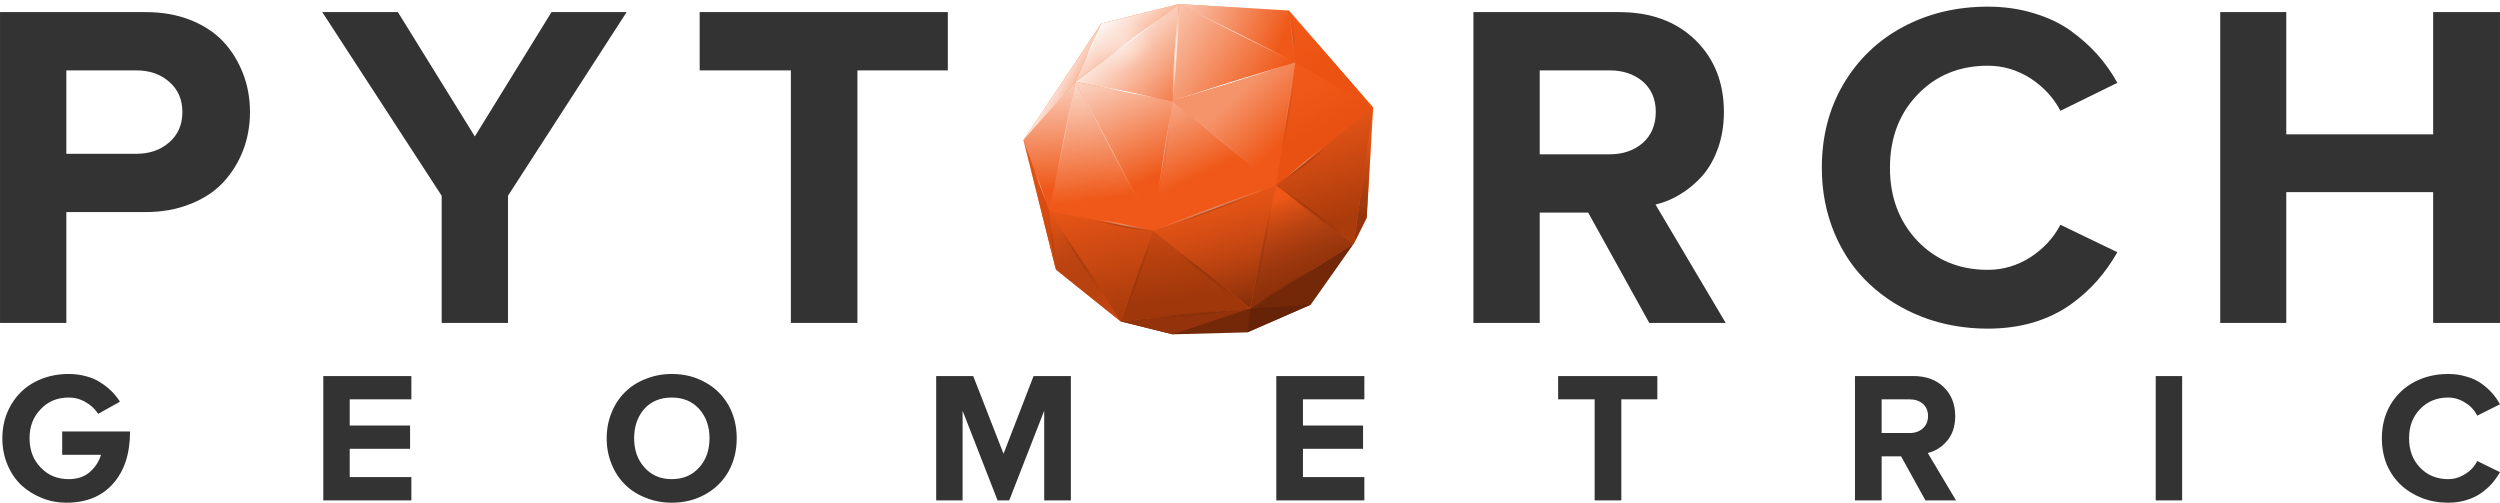
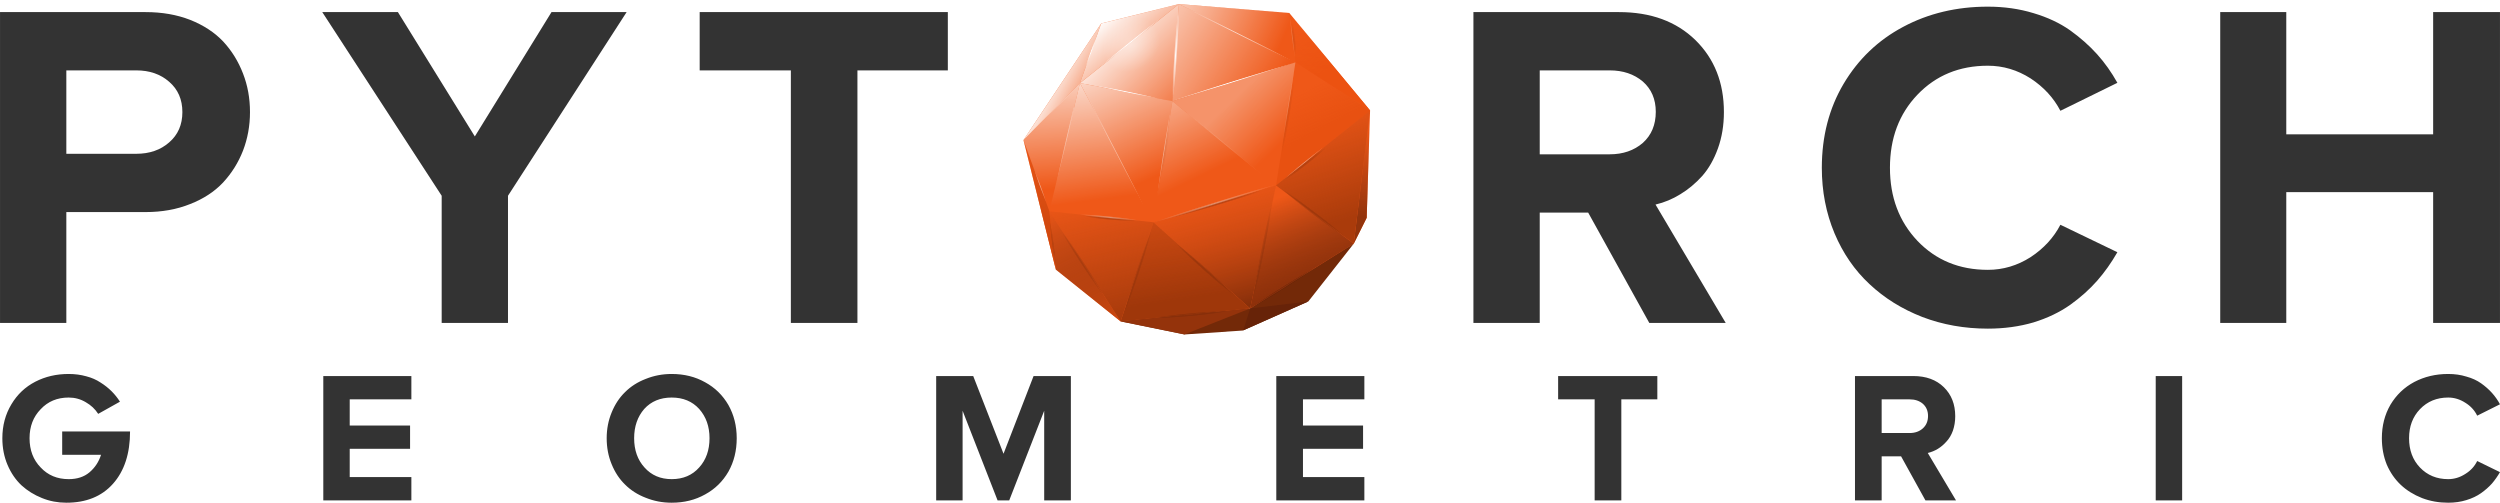
<svg xmlns="http://www.w3.org/2000/svg" xmlns:xlink="http://www.w3.org/1999/xlink" id="svg2" style="isolation:isolate" height="194.07" width="965.1" version="1.1" viewBox="0 0 965.1 194.073">
  <defs id="defs4">
    <linearGradient id="linearGradient4478">
      <stop id="stop4480" stop-color="#8d300a" offset="0" />
      <stop id="stop4482" stop-color="#4a1905" stop-opacity="0" offset="1" />
    </linearGradient>
    <linearGradient id="linearGradient4448">
      <stop id="stop4450" stop-color="#fff" stop-opacity=".39" offset="0" />
      <stop id="stop4452" stop-color="#fff" stop-opacity="0" offset="1" />
    </linearGradient>
    <linearGradient id="linearGradient4357">
      <stop id="stop4359" stop-color="#9f370a" offset="0" />
      <stop id="stop4361" stop-color="#9f370a" stop-opacity="0" offset="1" />
    </linearGradient>
    <linearGradient id="linearGradient5995">
      <stop id="stop5997" stop-color="#fff" stop-opacity=".272" offset="0" />
      <stop id="stop5999" stop-color="#fff" stop-opacity="0" offset="1" />
    </linearGradient>
    <linearGradient id="linearGradient5887">
      <stop id="stop5889" stop-color="#fff" offset="0" />
      <stop id="stop5891" stop-color="#fff" stop-opacity="0" offset="1" />
    </linearGradient>
    <radialGradient id="radialGradient5654" xlink:href="#linearGradient5887" gradientUnits="userSpaceOnUse" cy="19.467" cx="509.09" gradientTransform="matrix(.66549 -.20751 .0027082 .0086853 136.52 137.24)" r="34.682" />
-     <radialGradient id="radialGradient5654-7" xlink:href="#linearGradient5887" gradientUnits="userSpaceOnUse" cy="-84.474" cx="531" gradientTransform="matrix(.31987 -.23926 .0056481 .0075512 268.91 141.93)" r="34.682" />
+     <radialGradient id="radialGradient5654-7" xlink:href="#linearGradient5887" gradientUnits="userSpaceOnUse" cy="-84.474" cx="531" gradientTransform="matrix(.33794 -.27143 .006274 .0078112 257.36 161.23)" r="34.682" />
    <radialGradient id="radialGradient5654-4" xlink:href="#linearGradient5887" gradientUnits="userSpaceOnUse" cy="63.604" cx="509.02" gradientTransform="matrix(.62215 .31097 -.0040676 .0081378 160.81 -146.13)" r="34.682" />
    <radialGradient id="radialGradient5654-4-1" xlink:href="#linearGradient5887" gradientUnits="userSpaceOnUse" cy="501.39" cx="478.42" gradientTransform="matrix(-.033083 .49981 -.018788 -.0012437 479.12 -217.92)" r="34.682" />
    <radialGradient id="radialGradient5654-4-1-9" xlink:href="#linearGradient5887" gradientUnits="userSpaceOnUse" cy="2145.7" cx="460.8" gradientTransform="matrix(.3503 .071492 -.0018192 .008914 277.17 -16.655)" r="34.682" />
-     <radialGradient id="radialGradient5654-4-1-2" xlink:href="#linearGradient5887" gradientUnits="userSpaceOnUse" cy="527.34" cx="485.18" gradientTransform="matrix(-.073644 .16534 -.0083107 -.0037016 461.76 -61.228)" r="34.682" />
-     <radialGradient id="radialGradient5654-4-1-2-9" xlink:href="#linearGradient5887" gradientUnits="userSpaceOnUse" cy="618.23" cx="473.75" gradientTransform="matrix(.027829 .22988 -.0090318 .0010934 491.16 -96.229)" r="34.682" />
-     <radialGradient id="radialGradient5654-4-1-2-0" gradientUnits="userSpaceOnUse" cy="552.14" cx="496.82" gradientTransform="matrix(-.18044 .19771 -.0067198 -.006133 500.76 -54.649)" r="34.682">
+     <radialGradient id="radialGradient5654-4-1-2" xlink:href="#linearGradient5887" gradientUnits="userSpaceOnUse" cy="527.34" cx="485.18" gradientTransform="matrix(-.065998 .18191 -.0085523 -.0031029 457.73 -66.575)" r="34.682" />
+     <radialGradient id="radialGradient5654-4-1-2-9" xlink:href="#linearGradient5887" gradientUnits="userSpaceOnUse" cy="615.73" cx="477.44" gradientTransform="matrix(.027829 .22988 -.0090318 .0010934 491.16 -96.229)" r="34.682" />
+     <radialGradient id="radialGradient5654-4-1-2-0" gradientUnits="userSpaceOnUse" cy="433.91" cx="495.68" gradientTransform="matrix(-.19125 .1887 -.0063897 -.0064763 505.97 -50.033)" r="34.682">
      <stop id="stop5943" stop-color="#fff" stop-opacity=".272" offset="0" />
      <stop id="stop5945" stop-color="#fff" stop-opacity="0" offset="1" />
    </radialGradient>
-     <radialGradient id="radialGradient5654-4-1-2-7-7" xlink:href="#linearGradient4448" gradientUnits="userSpaceOnUse" cy="272.65" cx="506.12" gradientTransform="matrix(.36849 .70504 -.008063 .0042141 243.54 -302.58)" r="34.682" />
+     <radialGradient id="radialGradient5654-4-1-2-7-7" xlink:href="#linearGradient4448" gradientUnits="userSpaceOnUse" cy="144.87" cx="506.31" gradientTransform="matrix(.36659 .70917 -.0080818 .0041778 244.5 -304.65)" r="34.682" />
    <linearGradient id="linearGradient4234" y2="12.465" xlink:href="#linearGradient5887" gradientUnits="userSpaceOnUse" x2="476.42" gradientTransform="translate(15.265 45.571)" y1="-5.491" x1="459.09" />
    <linearGradient id="linearGradient4416" y2="-28.707" xlink:href="#linearGradient5887" gradientUnits="userSpaceOnUse" x2="479.22" gradientTransform="translate(15.265 45.571)" y1="-53.176" x1="422.55" />
    <linearGradient id="linearGradient4424" y2="-15.977" xlink:href="#linearGradient5887" gradientUnits="userSpaceOnUse" x2="478.92" gradientTransform="translate(15.265 45.571)" y1="-56.582" x1="415.89" />
    <linearGradient id="linearGradient4426" y2="-.162" xlink:href="#linearGradient5887" gradientUnits="userSpaceOnUse" x2="447.09" gradientTransform="translate(15.265 45.571)" y1="-35.121" x1="410.32" />
-     <linearGradient id="linearGradient4426-1" y2="-13.337" xlink:href="#linearGradient5887" gradientUnits="userSpaceOnUse" x2="422.64" gradientTransform="translate(26.767 49.165)" y1="-41.117" x1="397.96" />
+     <linearGradient id="linearGradient4426-1" y2="-13.337" xlink:href="#linearGradient5887" gradientUnits="userSpaceOnUse" x2="422.64" gradientTransform="translate(26.78 49.153)" y1="-41.117" x1="397.96" />
    <linearGradient id="linearGradient4458" y2="32.278" xlink:href="#linearGradient5887" gradientUnits="userSpaceOnUse" x2="403.03" gradientTransform="translate(15.265 45.571)" y1="-26.469" x1="395.41" />
    <linearGradient id="linearGradient4466" y2="27.464" xlink:href="#linearGradient5887" gradientUnits="userSpaceOnUse" x2="389.64" gradientTransform="translate(15.265 45.571)" y1="-29.946" x1="385.49" />
    <linearGradient id="linearGradient4474" y2="-7.808" xlink:href="#linearGradient5887" gradientUnits="userSpaceOnUse" x2="413.8" gradientTransform="translate(15.265 45.571)" y1="-20.268" x1="391.98" />
    <linearGradient id="linearGradient4458-1" y2="19.895" xlink:href="#linearGradient5887" gradientUnits="userSpaceOnUse" x2="410.9" gradientTransform="translate(29.943 50.591)" y1="-35.03" x1="386.13" />
    <linearGradient id="linearGradient4458-1-4" y2="16.352" xlink:href="#linearGradient5887" gradientUnits="userSpaceOnUse" x2="422.01" gradientTransform="translate(43.833 50.431)" y1="-10.507" x1="408.97" />
    <radialGradient id="radialGradient5654-4-18" xlink:href="#linearGradient5995" gradientUnits="userSpaceOnUse" cy="86.298" cx="503.29" gradientTransform="matrix(.45435 .37404 -.0057823 .0070238 242.99 -134.64)" r="34.682" />
    <linearGradient id="linearGradient4243" y2="41.559" gradientUnits="userSpaceOnUse" x2="505.12" y1="84.895" x1="519.26">
      <stop id="stop4239" stop-color="#aa3b0b" offset="0" />
      <stop id="stop4241" stop-color="#aa3b0b" stop-opacity="0" offset="1" />
    </linearGradient>
    <linearGradient id="linearGradient4251" y2="76.648" gradientUnits="userSpaceOnUse" x2="492.85" y1="109.49" x1="505.61">
      <stop id="stop4247" stop-color="#8d300a" offset="0" />
      <stop id="stop4249" stop-color="#4a1905" stop-opacity="0" offset="1" />
    </linearGradient>
    <linearGradient id="linearGradient4275" y2="77.571" gradientUnits="userSpaceOnUse" x2="409.53" y1="125.59" x1="432.75">
      <stop id="stop4350" stop-color="#d2490f" offset="0" />
      <stop id="stop4352" stop-color="#351204" stop-opacity="0" offset="1" />
    </linearGradient>
    <linearGradient id="linearGradient4283" y2="46.823" gradientUnits="userSpaceOnUse" x2="396.85" y1="86.573" x1="403.1">
      <stop id="stop4271" stop-color="#d2490f" offset="0" />
      <stop id="stop4273" stop-color="#d2490f" stop-opacity="0" offset="1" />
    </linearGradient>
    <linearGradient id="linearGradient4291" y2="36.323" gradientUnits="userSpaceOnUse" x2="500.35" y1="51.073" x1="508.1">
      <stop id="stop4287" stop-color="#e85111" offset="0" />
      <stop id="stop4289" stop-color="#e85111" stop-opacity="0" offset="1" />
    </linearGradient>
    <linearGradient id="linearGradient4299" y2="11.323" gradientUnits="userSpaceOnUse" x2="497.85" y1="27.323" x1="512.1">
      <stop id="stop4295" stop-color="#ec5211" offset="0" />
      <stop id="stop4297" stop-color="#ec5211" stop-opacity="0" offset="1" />
    </linearGradient>
    <linearGradient id="linearGradient4307" y2="49.073" gradientUnits="userSpaceOnUse" x2="529.35" y1="83.573" x1="526.1">
      <stop id="stop4303" stop-color="#93340c" offset="0" />
      <stop id="stop4305" stop-color="#93340c" stop-opacity="0" offset="1" />
    </linearGradient>
    <linearGradient id="linearGradient4379" y2="61.361" xlink:href="#linearGradient4357" gradientUnits="userSpaceOnUse" x2="447.52" y1="115.66" x1="455.91" />
    <linearGradient id="linearGradient4387" y2="67.402" gradientUnits="userSpaceOnUse" x2="469.1" y1="117.48" x1="482.83">
      <stop id="stop4383" stop-color="#872f0a" offset="0" />
      <stop id="stop4385" stop-color="#cc470f" stop-opacity="0" offset="1" />
    </linearGradient>
    <linearGradient id="linearGradient4403" y2="73.654" xlink:href="#linearGradient4357" gradientUnits="userSpaceOnUse" x2="417.17" y1="130.05" x1="430.38" />
    <radialGradient id="radialGradient5654-4-18-0" xlink:href="#linearGradient5995" gradientUnits="userSpaceOnUse" cy="-65.778" cx="477.56" gradientTransform="matrix(-.066828 .41354 -.0089813 -.0014514 528.77 -157.01)" r="34.682" />
    <radialGradient id="radialGradient5654-4-1-8" xlink:href="#linearGradient4478" gradientUnits="userSpaceOnUse" cy="495.36" cx="470.99" gradientTransform="matrix(-.10156 .51422 -.018473 -.0036485 544.39 -143.49)" r="34.682" />
-     <radialGradient id="radialGradient5654-4-1-8-7" xlink:href="#linearGradient4478" gradientUnits="userSpaceOnUse" cy="495.36" cx="470.99" gradientTransform="matrix(-.15923 .44214 -.017716 -.0063801 523.16 -98.722)" r="34.682" />
-     <radialGradient id="radialGradient5654-4-1-8-7-1" xlink:href="#linearGradient4478" gradientUnits="userSpaceOnUse" cy="350.98" cx="438.81" gradientTransform="matrix(.33454 .26554 -.011706 .014748 322.9 -15.86)" r="34.682" />
+     <radialGradient id="radialGradient5654-4-1-8-7" xlink:href="#linearGradient4478" gradientUnits="userSpaceOnUse" cy="529.15" cx="467.19" gradientTransform="matrix(-.14649 .44596 -.017889 -.0058762 517.29 -100.78)" r="34.682" />
+     <radialGradient id="radialGradient5654-4-1-8-7-1" xlink:href="#linearGradient4478" gradientUnits="userSpaceOnUse" cy="285.04" cx="435.61" gradientTransform="matrix(.32373 .28716 -.012495 .014086 327.82 -25.081)" r="34.682" />
    <radialGradient id="radialGradient5654-4-1-8-79" xlink:href="#linearGradient4478" gradientUnits="userSpaceOnUse" cy="670.34" cx="468.76" gradientTransform="matrix(.35208 .26702 -.011378 .015003 349.84 -52.86)" r="34.682" />
    <radialGradient id="radialGradient5654-4-1-8-79-4-4" xlink:href="#linearGradient4478" gradientUnits="userSpaceOnUse" cy="1173.8" cx="420.1" gradientTransform="matrix(-.41381 .038151 -.0017286 -.01875 635.52 127.44)" r="34.682" />
-     <radialGradient id="radialGradient5654-4-1-8-79-5" xlink:href="#linearGradient4478" gradientUnits="userSpaceOnUse" cy="665.94" cx="470.27" gradientTransform="matrix(.44939 -.16909 .006631 .017623 253.19 148.33)" r="34.682" />
+     <radialGradient id="radialGradient5654-4-1-8-79-5" xlink:href="#linearGradient4478" gradientUnits="userSpaceOnUse" cy="585.82" cx="472.37" gradientTransform="matrix(.51787 -.15467 .0053886 .018042 221.66 141.29)" r="34.682" />
    <radialGradient id="radialGradient5654-4-1-8-79-5-5" xlink:href="#linearGradient4478" gradientUnits="userSpaceOnUse" cy="709.92" cx="447.35" gradientTransform="matrix(.22593 -.1763 .011584 .014845 394.63 131.53)" r="34.682" />
-     <radialGradient id="radialGradient5654-4-1-8-79-5-1" xlink:href="#linearGradient4478" gradientUnits="userSpaceOnUse" cy="713.45" cx="464.29" gradientTransform="matrix(.28118 .052634 -.0034645 .018508 305.8 49.567)" r="34.682" />
-     <radialGradient id="radialGradient5654-1" xlink:href="#linearGradient4448" gradientUnits="userSpaceOnUse" cy="52.974" cx="511.34" gradientTransform="matrix(.6402 -.23883 .0051652 .013846 140.63 201.86)" r="34.682" />
+     <radialGradient id="radialGradient5654-4-1-8-79-5-1" xlink:href="#linearGradient4478" gradientUnits="userSpaceOnUse" cy="717.48" cx="468.4" gradientTransform="matrix(.28118 0.0246 -.0016411 .018758 297.96 59.311)" r="34.682" />
+     <radialGradient id="radialGradient5654-1" xlink:href="#linearGradient4448" gradientUnits="userSpaceOnUse" cy="-56.948" cx="513.24" gradientTransform="matrix(.66717 -.20706 .0043803 .014114 126.78 185.63)" r="34.682" />
    <radialGradient id="radialGradient5654-1-1" xlink:href="#linearGradient4448" gradientUnits="userSpaceOnUse" cy="28.216" cx="514" gradientTransform="matrix(.22584 -.18341 .0057355 .0070621 387.1 157)" r="34.682" />
-     <radialGradient id="radialGradient5654-1-6" xlink:href="#linearGradient4448" gradientUnits="userSpaceOnUse" cy="3.454" cx="511.4" gradientTransform="matrix(.28165 .056989 -.0028007 .013842 289.31 57.55)" r="34.682" />
-     <radialGradient id="radialGradient5654-4-1-8-79-4-1" xlink:href="#linearGradient4478" gradientUnits="userSpaceOnUse" cy="1282.4" cx="438.39" gradientTransform="matrix(-.04054 .28766 -.018645 -.0026278 491.64 -63.988)" r="34.682" />
+     <radialGradient id="radialGradient5654-1-6" xlink:href="#linearGradient4448" gradientUnits="userSpaceOnUse" cy="48.647" cx="516.51" gradientTransform="matrix(.3288 .032778 -.0014009 .014053 258.49 66.3)" r="34.682" />
+     <radialGradient id="radialGradient5654-4-1-8-79-4-1" xlink:href="#linearGradient4478" gradientUnits="userSpaceOnUse" cy="1296.2" cx="437.61" gradientTransform="matrix(-.046912 .28766 -.018584 -.0030307 494.35 -63.472)" r="34.682" />
    <radialGradient id="radialGradient5654-4-1-8-7-1-4" xlink:href="#linearGradient4478" gradientUnits="userSpaceOnUse" cy="-504.41" cx="485.85" gradientTransform="matrix(.36188 -.22688 .0081166 .012946 323.28 228.09)" r="34.682" />
    <radialGradient id="radialGradient5654-1-6-9-1-5" xlink:href="#linearGradient4448" gradientUnits="userSpaceOnUse" cy="3.454" cx="511.4" gradientTransform="matrix(-.065867 -.17879 .0085369 -.003145 435.24 163.29)" r="34.682" />
-     <radialGradient id="radialGradient5654-4-1-2-7-7-3" xlink:href="#linearGradient4448" gradientUnits="userSpaceOnUse" cy="272.65" cx="506.12" gradientTransform="matrix(-.10044 .51135 -.0089272 -.0017535 464.58 -207.7)" r="34.682" />
-     <radialGradient id="radialGradient5654-4-1-7" xlink:href="#linearGradient4448" gradientUnits="userSpaceOnUse" cy="501.39" cx="478.42" gradientTransform="matrix(-.26067 .20301 -.17246 -.22145 645.08 31.011)" r="34.682" />
+     <radialGradient id="radialGradient5654-4-1-2-7-7-3" xlink:href="#linearGradient4448" gradientUnits="userSpaceOnUse" cy="252.31" cx="499.94" gradientTransform="matrix(-.12258 .52274 -.0088575 -.002077 475.71 -209.06)" r="34.682" />
+     <radialGradient id="radialGradient5654-4-1-7" xlink:href="#linearGradient4448" gradientUnits="userSpaceOnUse" cy="501.39" cx="478.42" gradientTransform="matrix(-.26067 .20301 -.17246 -.22145 647.94 31.254)" r="34.682" />
    <radialGradient id="radialGradient5654-4-1-8-6" xlink:href="#linearGradient4478" gradientUnits="userSpaceOnUse" cy="495.36" cx="470.99" gradientTransform="matrix(-.068431 .40464 -.018566 -.0031399 538.57 -143.77)" r="34.682" />
-     <radialGradient id="radialGradient5654-4-1-8-6-2" xlink:href="#linearGradient4478" gradientUnits="userSpaceOnUse" cy="509.09" cx="468.11" gradientTransform="matrix(.018069 .17757 -.018733 .0019061 500.25 -70.24)" r="34.682" />
-     <radialGradient id="radialGradient5654-3" xlink:href="#linearGradient4448" gradientUnits="userSpaceOnUse" cy="13.424" cx="510.11" gradientTransform="matrix(-.075343 .47918 -.0089874 -.0014131 488.17 -186.37)" r="34.682" />
+     <radialGradient id="radialGradient5654-4-1-8-6-2" xlink:href="#linearGradient4478" gradientUnits="userSpaceOnUse" cy="509.09" cx="468.11" gradientTransform="matrix(.020772 .17938 -.018705 .002166 499.22 -70.153)" r="34.682" />
+     <radialGradient id="radialGradient5654-3" xlink:href="#linearGradient4448" gradientUnits="userSpaceOnUse" cy="36.458" cx="510.76" gradientTransform="matrix(-.075343 .47918 -.0089874 -.0014131 488.17 -186.37)" r="34.682" />
    <radialGradient id="radialGradient5654-4-1-8-7-0" xlink:href="#linearGradient4478" gradientUnits="userSpaceOnUse" cy="495.36" cx="470.99" gradientTransform="matrix(.23834 .36314 -.015742 .010332 313.49 -74.491)" r="34.682" />
    <radialGradient id="radialGradient5654-4-1-8-7-0-6" xlink:href="#linearGradient4478" gradientUnits="userSpaceOnUse" cy="554.69" cx="473.85" gradientTransform="matrix(.030664 .24563 -.012267 .0015314 398.74 -22.873)" r="34.682" />
  </defs>
  <g fill-rule="evenodd" fill="#333">
    <path id="path12" d="m0.9 169.17q0-7.3 3.5-13.1 3.4-5.7 9.2-8.7t12.9-3q3.6 0 6.8 0.9 3.1 0.8 5.5 2.4 2.4 1.5 4.3 3.4 1.8 1.8 3.2 4l-8.4 4.7q-1.8-2.8-4.8-4.5-3-1.8-6.6-1.8-6.6 0-10.8 4.5-4.3 4.4-4.3 11.2 0 6.9 4.3 11.3 4.2 4.5 10.8 4.5 4.9 0 8-2.6 3.2-2.7 4.5-6.8h-15v-9h26.2q0 12.8-6.6 20.2-6.5 7.3-18 7.3-5 0-9.4-1.8-4.5-1.8-7.9-4.9-3.4-3.2-5.4-7.9t-2-10.3zm157.9 24h-34v-48h34v9h-23.8v10.1h23.3v9h-23.3v10.9h23.8v9zm77.3-14q-1.9-4.6-1.9-10 0-5.3 1.9-9.9 1.9-4.7 5.2-7.9 3.3-3.3 8-5.1 4.7-1.9 10-1.9 7.2 0 12.9 3.2 5.7 3.1 9 8.8 3.2 5.7 3.2 12.8 0 7.2-3.2 12.9-3.3 5.7-9 8.8-5.7 3.2-12.9 3.2-5.3 0-10-1.9-4.7-1.8-8-5.1-3.3-3.2-5.2-7.9zm8.7-10q0 6.9 4 11.3 4 4.5 10.5 4.5 6.6 0 10.6-4.5 4-4.4 4-11.3 0-6.8-4-11.3-4-4.4-10.6-4.4t-10.6 4.4q-3.9 4.5-3.9 11.3zm126.8 24h-10.2v-48h14.3l11.7 30 11.6-30h14.4v48h-10.3v-34.6l-13.5 34.6h-4.5l-13.5-34.6v34.6zm155.1 0h-34v-48h34v9h-23.7v10.1h23.2v9h-23.2v10.9h23.7v9zm88.9-39h-14.1v-9h38.3v9h-13.9v39h-10.3v-39zm110.8 39h-10.3v-48h22.5q7.4 0 11.8 4.3t4.4 11.2q0 3-0.9 5.6-0.9 2.5-2.5 4.2-1.5 1.7-3.3 2.8t-3.9 1.6l10.9 18.3h-11.8l-9.4-17h-7.5v17zm0-39v13h10.8q3.1 0 5.1-1.8t2-4.8q0-2.9-2-4.7-2-1.7-5.1-1.7h-10.8zm116 39h-10.2v-48h10.2v48zm77.1-24q0-7.2 3.3-12.9 3.4-5.7 9.2-8.8 5.9-3.1 13.1-3.1 3.8 0 7 1 3.3 0.9 5.7 2.6t4.2 3.7 3.1 4.4l-8.8 4.4q-1.5-3.1-4.6-5-3.1-2-6.6-2-6.6 0-10.9 4.5-4.2 4.4-4.2 11.2 0 6.9 4.2 11.3 4.3 4.5 10.9 4.5 3.5 0 6.6-2 3.1-1.9 4.6-5l8.8 4.3q-1.4 2.4-3.1 4.4-1.8 2-4.2 3.7t-5.7 2.7q-3.2 1-7 1-5.4 0-10.1-1.8-4.8-1.9-8.2-5.1t-5.4-7.8q-1.9-4.7-1.9-10.2z" />
    <path id="path14" d="m594.4 124.67h-25.6v-120h56.2q18.4 0 29.5 10.8 11 10.8 11 27.8 0 7.6-2.3 14t-6.1 10.7q-3.9 4.3-8.4 7-4.5 2.8-9.6 4l27.1 45.7h-29.5l-23.6-42.6h-18.7v42.6zm0-97.5v32.4h27q7.7 0 12.8-4.4 5-4.5 5-12 0-7.3-5-11.7-5.1-4.3-12.8-4.3h-27zm108.9 37.6q0-18.2 8.4-32.4 8.5-14.3 23-22 14.6-7.8 32.7-7.8 9.4 0 17.6 2.5 8.1 2.4 14.1 6.6 6 4.3 10.5 9.3 4.4 4.9 7.8 11l-22 10.8q-3.9-7.5-11.5-12.5-7.7-4.9-16.5-4.9-16.5 0-27.2 11.2-10.6 11.1-10.6 28.2 0 17 10.6 28.2 10.7 11.2 27.2 11.2 8.8 0 16.5-4.9 7.6-5 11.5-12.5l22 10.6q-3.5 6.1-7.8 11-4.4 5-10.4 9.3-6.1 4.3-14.2 6.8-8.2 2.4-17.6 2.4-13.5 0-25.3-4.5-11.8-4.6-20.4-12.7-8.6-8-13.5-19.6-4.9-11.7-4.9-25.3zm179.3 59.9h-25.5v-120h25.5v47.2h56.7v-47.2h25.8v120h-25.8v-50.5h-56.7v50.5z" />
    <path id="path16" d="m25.6 124.67h-25.6v-120h56.2q9.5 0 17.2 3 7.8 3.1 12.8 8.4 4.9 5.3 7.6 12.3 2.7 6.9 2.7 14.9 0 7.9-2.7 14.9-2.7 6.9-7.7 12.3-5 5.3-12.7 8.3-7.7 3.1-17.2 3.1h-30.6v42.8zm0-97.5v32.2h27q7.7 0 12.7-4.4 5.1-4.4 5.1-11.7t-5.1-11.7q-5-4.4-12.7-4.4h-27zm144.9 48.4-46.1-70.9h29.2l29.7 48 29.6-48h29l-45.8 70.9v49.1h-25.6v-49.1zm134.8-48.4h-35.2v-22.5h95.8v22.5h-34.9v97.5h-25.7v-97.5z" />
  </g>
-   <path id="path20" d="m497.6 4.072-42.5-2.5-30 7.5-30 45 12.5 50 25 20 20 2.5 40-10 30-22.5 5-10 2.5-42.5-32.5-37.5z" fill="#ef5818" />
+   <path id="path20" d="m497.72 5.01-42.625-3.438-30 7.5-30 45 12.5 50 25 20 20 2.5 40-10 30-22.5 5-10 1.312-41.438z" fill="#ef5818" />
  <g>
-     <path id="path22" opacity=".353" d="m452.57 39.076 47.53-15.003l-7.5 47.5z" fill="url(#linearGradient4234)" />
-     <path id="path24" d="m522.6 94.073-16.628 23.569-24.406 10.665-28.967 0.766-20-5 50-5z" fill="#732908" />
+     <path id="path22" opacity=".353" d="m452.6 39.072 47.5-14.999l-7.5 47.5z" fill="url(#linearGradient4234)" />
+     <path id="path24" d="m522.6 94.073-17.53 22.293-25.271 11.234-22.54 1.518-24.658-5.044 50-5z" fill="#732908" />
    <path id="path26" d="m500.1 24.073-45-22.5-2.5 37.5 47.5-15z" fill="url(#linearGradient4424)" />
-     <path id="path28" d="m455.1 1.573 42.5 2.5 2.5 20-45-22.5z" fill="url(#linearGradient4416)" />
-     <path id="path30" d="m497.6 4.072 32.5 37.5-30-17.5-2.5-20z" fill="url(#linearGradient4299)" />
-     <path id="path32" d="m500.1 24.073-7.5 47.5 37.5-30z" fill="url(#linearGradient4291)" />
-     <path id="path34" d="m530.1 41.573-2.5 42.5-5 10 7.5-52.5z" fill="url(#linearGradient4307)" />
-     <path id="path36" d="m445.1 89.073 47.5-17.5-10 47.5-37.5-30z" fill="url(#linearGradient4387)" />
+     <path id="path28" d="m455.1 1.573 42.562 3.375 2.438 19.125z" fill="url(#linearGradient4416)" />
+     <path id="path30" d="m497.71 5.023 31.19 37.603-28.8-18.553z" fill="url(#linearGradient4299)" />
+     <path id="path32" d="m500.1 24.073-7.5 47.5 36.314-28.934z" fill="url(#linearGradient4291)" />
+     <path id="path34" d="m528.91 42.51-1.312 41.562-5 10z" fill="url(#linearGradient4307)" />
+     <path id="path36" d="m445.28 85.802 47.32-14.229-9.98 47.567z" fill="url(#linearGradient4387)" />
    <path id="path38" d="m482.6 119.07 40-25-30-22.5-10 47.5z" fill="url(#linearGradient4251)" />
-     <path id="path42" d="m445.1 89.073-40-7.5 10-50z" fill="url(#linearGradient4458)" />
-     <path id="path44" d="m415.1 31.573 40-30-2.5 37.5-37.5-7.5z" fill="url(#linearGradient4426)" />
+     <path id="path42" d="m445.2 85.74-40.1-4.167 11.8-49.543z" fill="url(#linearGradient4458)" />
+     <path id="path44" d="m416.92 32.076 38.18-30.504-2.5 37.501z" fill="url(#linearGradient4426)" />
  </g>
  <path id="path46" d="m455.1 1.573-30 7.5-10 22.5 40-30z" fill-opacity="0" />
  <g>
    <path id="path48" d="m432.6 124.07-25-20-2.5-22.5 27.5 42.5z" fill="url(#linearGradient4275)" />
-     <path id="path50" d="m482.6 119.07-37.5-30-12.5 35 50-5z" fill="url(#linearGradient4379)" />
-     <path id="path52" d="m432.6 124.07-27.5-42.5 40 7.5-12.5 35z" fill="url(#linearGradient4403)" />
-     <path id="path54" d="m425.1 9.072-30 45 20-22.5 10-22.5z" fill="url(#linearGradient4474)" />
+     <path id="path50" d="m482.6 119.07-37.32-33.246-12.68 38.246z" fill="url(#linearGradient4379)" />
+     <path id="path52" d="m432.6 124.07-27.5-42.5 40.177 4.23z" fill="url(#linearGradient4403)" />
+     <path id="path54" d="m425.1 9.072-30 45 21.812-22.014z" fill="url(#linearGradient4474)" />
    <path id="path56" d="m407.6 104.07-12.5-50 10 27.5 2.5 22.5z" fill="url(#linearGradient4283)" />
-     <path id="path58" d="m405.1 81.573-10-27.5 20-22.5-10 50z" fill="url(#linearGradient4466)" />
+     <path id="path58" d="m405.1 81.573-10-27.5 21.812-22.031z" fill="url(#linearGradient4466)" />
    <rect id="rect4190" ry="6.734" height="18.52" width="49.161" y="22.358" x="450.91" fill="url(#radialGradient5654)" />
-     <rect id="rect4190-6" style="isolation:isolate" rx="0" ry="6.734" height="20.462" width="32.02" y="4.173" x="421.37" fill="url(#radialGradient5654-7)" />
    <rect id="rect4190-9" opacity="0.608" style="isolation:isolate" ry="6.734" height="25.815" width="47.029" y=".688" x="453.79" fill="url(#radialGradient5654-4)" />
    <rect id="rect4190-9-2" style="isolation:isolate" ry="6.734" height="38.105" width="8.137" y="1.007" x="448.83" fill="url(#radialGradient5654-4-1)" />
    <rect id="rect4190-9-2-1" style="isolation:isolate" ry="5.5" height="11" width="29.519" y="31.674" x="420.5" fill="url(#radialGradient5654-4-1-9)" />
-     <rect id="rect4190-9-2-9" style="isolation:isolate" ry="6.734" height="26.489" width="9.428" y="0" x="416.49" fill="url(#radialGradient5654-4-1-2)" />
+     <rect id="rect4190-9-2-9" style="isolation:isolate" ry="6.734" height="26.489" width="9.428" y="3.005" x="416.05" fill="url(#radialGradient5654-4-1-2)" />
    <rect id="rect4190-9-2-9-0" opacity=".172" style="isolation:isolate" ry="6.734" height="21.662" width="7.632" y="2.82" x="494.73" fill="url(#radialGradient5654-4-1-2-9)" />
    <rect id="rect4190-9-2-9-01" style="isolation:isolate" ry="6.734" height="22.224" width="18.071" y="28.743" x="399.13" fill="url(#radialGradient5654-4-1-2-0)" />
    <rect id="rect4190-9-2-9-6-5" style="isolation:isolate" ry="6.734" height="51.665" width="32.373" y="31.325" x="411.7" fill="url(#radialGradient5654-4-1-2-7-7)" />
-     <path id="path44-2" style="isolation:isolate" d="m425.09 9.071 30.01-7.496-39.99 29.98z" fill="url(#linearGradient4426-1)" />
-     <path id="path42-2" style="isolation:isolate" d="m452.61 39.078-7.58 50.04-29.96-57.576z" fill="url(#linearGradient4458-1)" />
-     <path id="path42-2-6" opacity="0.461" style="isolation:isolate" d="m492.6 71.598-47.504 17.468 7.517-49.976z" fill="url(#linearGradient4458-1-4)" />
+     <path id="path44-2" style="isolation:isolate" d="m425.1 9.059 30.01-7.496-38.2 30.51z" fill="url(#linearGradient4426-1)" />
+     <path id="path42-2" style="isolation:isolate" d="m452.6 39.067-7.31 46.676-28.37-53.68z" fill="url(#linearGradient4458-1)" />
+     <path id="path42-2-6" opacity="0.461" style="isolation:isolate" d="m492.6 71.598-47.38 14.156 7.38-46.683z" fill="url(#linearGradient4458-1-4)" />
    <rect id="rect4190-9-5" opacity="0.608" style="isolation:isolate" ry="6.734" height="27.755" width="34.272" y="42.344" x="455.43" fill="url(#radialGradient5654-4-18)" />
-     <path id="path32-1" style="isolation:isolate" d="m492.59 71.583 30.013 22.495 7.492-52.502z" fill="url(#linearGradient4243)" />
-     <path id="path40-1" style="isolation:isolate" d="m482.61 119.07-29.992 9.963-20.023-4.965z" fill="#94330b" />
+     <path id="path32-1" style="isolation:isolate" d="m492.59 71.583 30.013 22.495 6.296-51.433z" fill="url(#linearGradient4243)" />
+     <path id="path40-1" style="isolation:isolate" d="m482.61 119.07-25.367 10.026-24.648-5.027z" fill="#94330b" />
    <rect id="rect4190-9-5-3" opacity="0.608" style="isolation:isolate" ry="6.734" height="41.456" width="10.921" y="25.559" x="491.15" fill="url(#radialGradient5654-4-18-0)" />
    <rect id="rect4190-9-2-2" opacity="0.385" style="isolation:isolate" rx="0" ry="6.734" height="42.98" width="12.012" y="76.207" x="480.49" fill="url(#radialGradient5654-4-1-8)" />
    <rect id="rect4190-9-2-2-7" opacity="0.385" style="isolation:isolate" rx="0" ry="6.734" height="40.73" width="15.387" y="87.546" x="432.35" fill="url(#radialGradient5654-4-1-8-7)" />
    <rect id="rect4190-9-2-2-7-7" opacity="0.542" style="isolation:isolate" rx="0" ry="6.734" height="30.231" width="37.573" y="93.15" x="448.62" fill="url(#radialGradient5654-4-1-8-7-1)" />
    <rect id="rect4190-9-2-2-9" opacity=".495" style="isolation:isolate" rx="0" ry="6.734" height="29.192" width="35.347" y="68.814" x="488.61" fill="url(#radialGradient5654-4-1-8-79)" />
    <rect id="rect4190-9-2-2-9-2-5" opacity=".613" style="isolation:isolate" rx="0" ry="6.734" height="13.567" width="31.722" y="113.91" x="444.14" fill="url(#radialGradient5654-4-1-8-79-4-4)" />
    <rect id="rect4190-9-2-2-9-3" opacity="0.529" style="isolation:isolate" rx="0" ry="6.734" height="19.535" width="42.506" y="70.46" x="448.32" fill="url(#radialGradient5654-4-1-8-79-5)" />
    <rect id="rect4190-9-2-2-9-3-4" opacity="0.38" style="isolation:isolate" rx="0" ry="6.734" height="23.535" width="42.506" y="47.118" x="490.43" fill="url(#radialGradient5654-4-1-8-79-5-5)" />
-     <rect id="rect4190-9-2-2-9-3-6" opacity="0.495" style="isolation:isolate" rx="0" ry="6.734" height="23.535" width="42.506" y="76.416" x="414.59" fill="url(#radialGradient5654-4-1-8-79-5-1)" />
-     <rect id="rect4190-7" style="isolation:isolate" ry="6.734" height="18.52" width="49.161" y="71.24" x="442.21" fill="url(#radialGradient5654-1)" />
+     <rect id="rect4190-9-2-2-9-3-6" opacity="0.495" style="isolation:isolate" rx="0" ry="5.337" height="10.851" width="25.403" y="78.095" x="415.16" fill="url(#radialGradient5654-4-1-8-79-5-1)" />
+     <rect id="rect4190-7" style="isolation:isolate" rx="0" ry="6.734" height="16.31" width="50.929" y="71.24" x="442.21" fill="url(#radialGradient5654-1)" />
    <rect id="rect4190-7-8" style="isolation:isolate" ry="6.734" height="18.52" width="49.161" y="54.125" x="477.11" fill="url(#radialGradient5654-1-1)" />
-     <rect id="rect4190-7-4" style="isolation:isolate" ry="6.734" height="18.52" width="49.161" y="77.951" x="407.2" fill="url(#radialGradient5654-1-6)" />
+     <rect id="rect4190-7-4" style="isolation:isolate" ry="5.592" height="11.89" width="25.65" y="76.891" x="415.24" fill="url(#radialGradient5654-1-6)" />
    <rect id="rect4190-9-2-2-9-2-6" opacity="0.114" style="isolation:isolate" rx="0" ry="6.734" height="31.647" width="9.95" y="45.363" x="445.53" fill="url(#radialGradient5654-4-1-8-79-4-1)" />
-     <path id="path40-1-2" style="isolation:isolate" d="m505.93 117.64-24.342 10.608 1.019-9.202z" fill="#672308" />
+     <path id="path40-1-2" style="isolation:isolate" d="m505.04 116.37-25.135 11.177 2.698-8.495z" fill="#672308" />
    <rect id="rect4190-9-2-2-7-7-6" style="isolation:isolate" rx="0" ry="6.734" height="22.981" width="37.948" y="98.457" x="479.34" fill="url(#radialGradient5654-4-1-8-7-1-4)" />
    <rect id="rect4190-7-4-7-7-1" style="isolation:isolate" ry="6.734" height="19.52" width="11.911" y="62.425" x="395.33" fill="url(#radialGradient5654-1-6-9-1-5)" />
-     <rect id="rect4190-9-2-9-6-5-9" style="isolation:isolate" ry="6.734" height="51.665" width="32.373" y="26.553" x="395.17" fill="url(#radialGradient5654-4-1-2-7-7-3)" />
-     <rect id="rect4190-9-2-23" style="isolation:isolate" rx="0" ry="6.734" height="30.327" width="27.76" y="3.016" x="419.67" fill="url(#radialGradient5654-4-1-7)" />
+     <rect id="rect4190-9-2-9-6-5-9" style="isolation:isolate" ry="6.734" height="34" width="11" y="39.385" x="404.94" fill="url(#radialGradient5654-4-1-2-7-7-3)" />
+     <rect id="rect4190-9-2-23" style="isolation:isolate" rx="0" ry="6.734" height="30.327" width="27.76" y="3.259" x="422.53" fill="url(#radialGradient5654-4-1-7)" />
    <rect id="rect4190-9-2-2-2" opacity=".178" style="isolation:isolate" rx="0" ry="6.734" height="42.98" width="12.012" y="24.567" x="490.23" fill="url(#radialGradient5654-4-1-8-6)" />
-     <rect id="rect4190-9-2-2-2-9" opacity=".168" style="isolation:isolate" rx="0" ry="6.734" height="19.23" width="10.012" y="4.148" x="493.82" fill="url(#radialGradient5654-4-1-8-6-2)" />
+     <rect id="rect4190-9-2-2-2-9" opacity="0.168" style="isolation:isolate" rx="0" ry="6.734" height="19.23" width="10.012" y="5.21" x="494.07" fill="url(#radialGradient5654-4-1-8-6-2)" />
    <rect id="rect4190-95" style="isolation:isolate" ry="6.734" height="31.955" width="10.889" y="43.513" x="443.54" fill="url(#radialGradient5654-3)" />
    <rect id="rect4190-9-2-2-7-9" opacity="0.385" style="isolation:isolate" rx="0" ry="6.734" height="30.212" width="16.625" y="86.91" x="410.47" fill="url(#radialGradient5654-4-1-8-7-0)" />
    <rect id="rect4190-9-2-2-7-9-3" opacity="0.385" style="isolation:isolate" rx="0" ry="6.734" height="21.727" width="5.576" y="83.065" x="403.22" fill="url(#radialGradient5654-4-1-8-7-0-6)" />
+     <rect id="rect4190-6" style="isolation:isolate" rx="0" ry="7.155" height="21.74" width="34.02" y="5.733" x="418.31" fill="url(#radialGradient5654-7)" />
  </g>
</svg>
